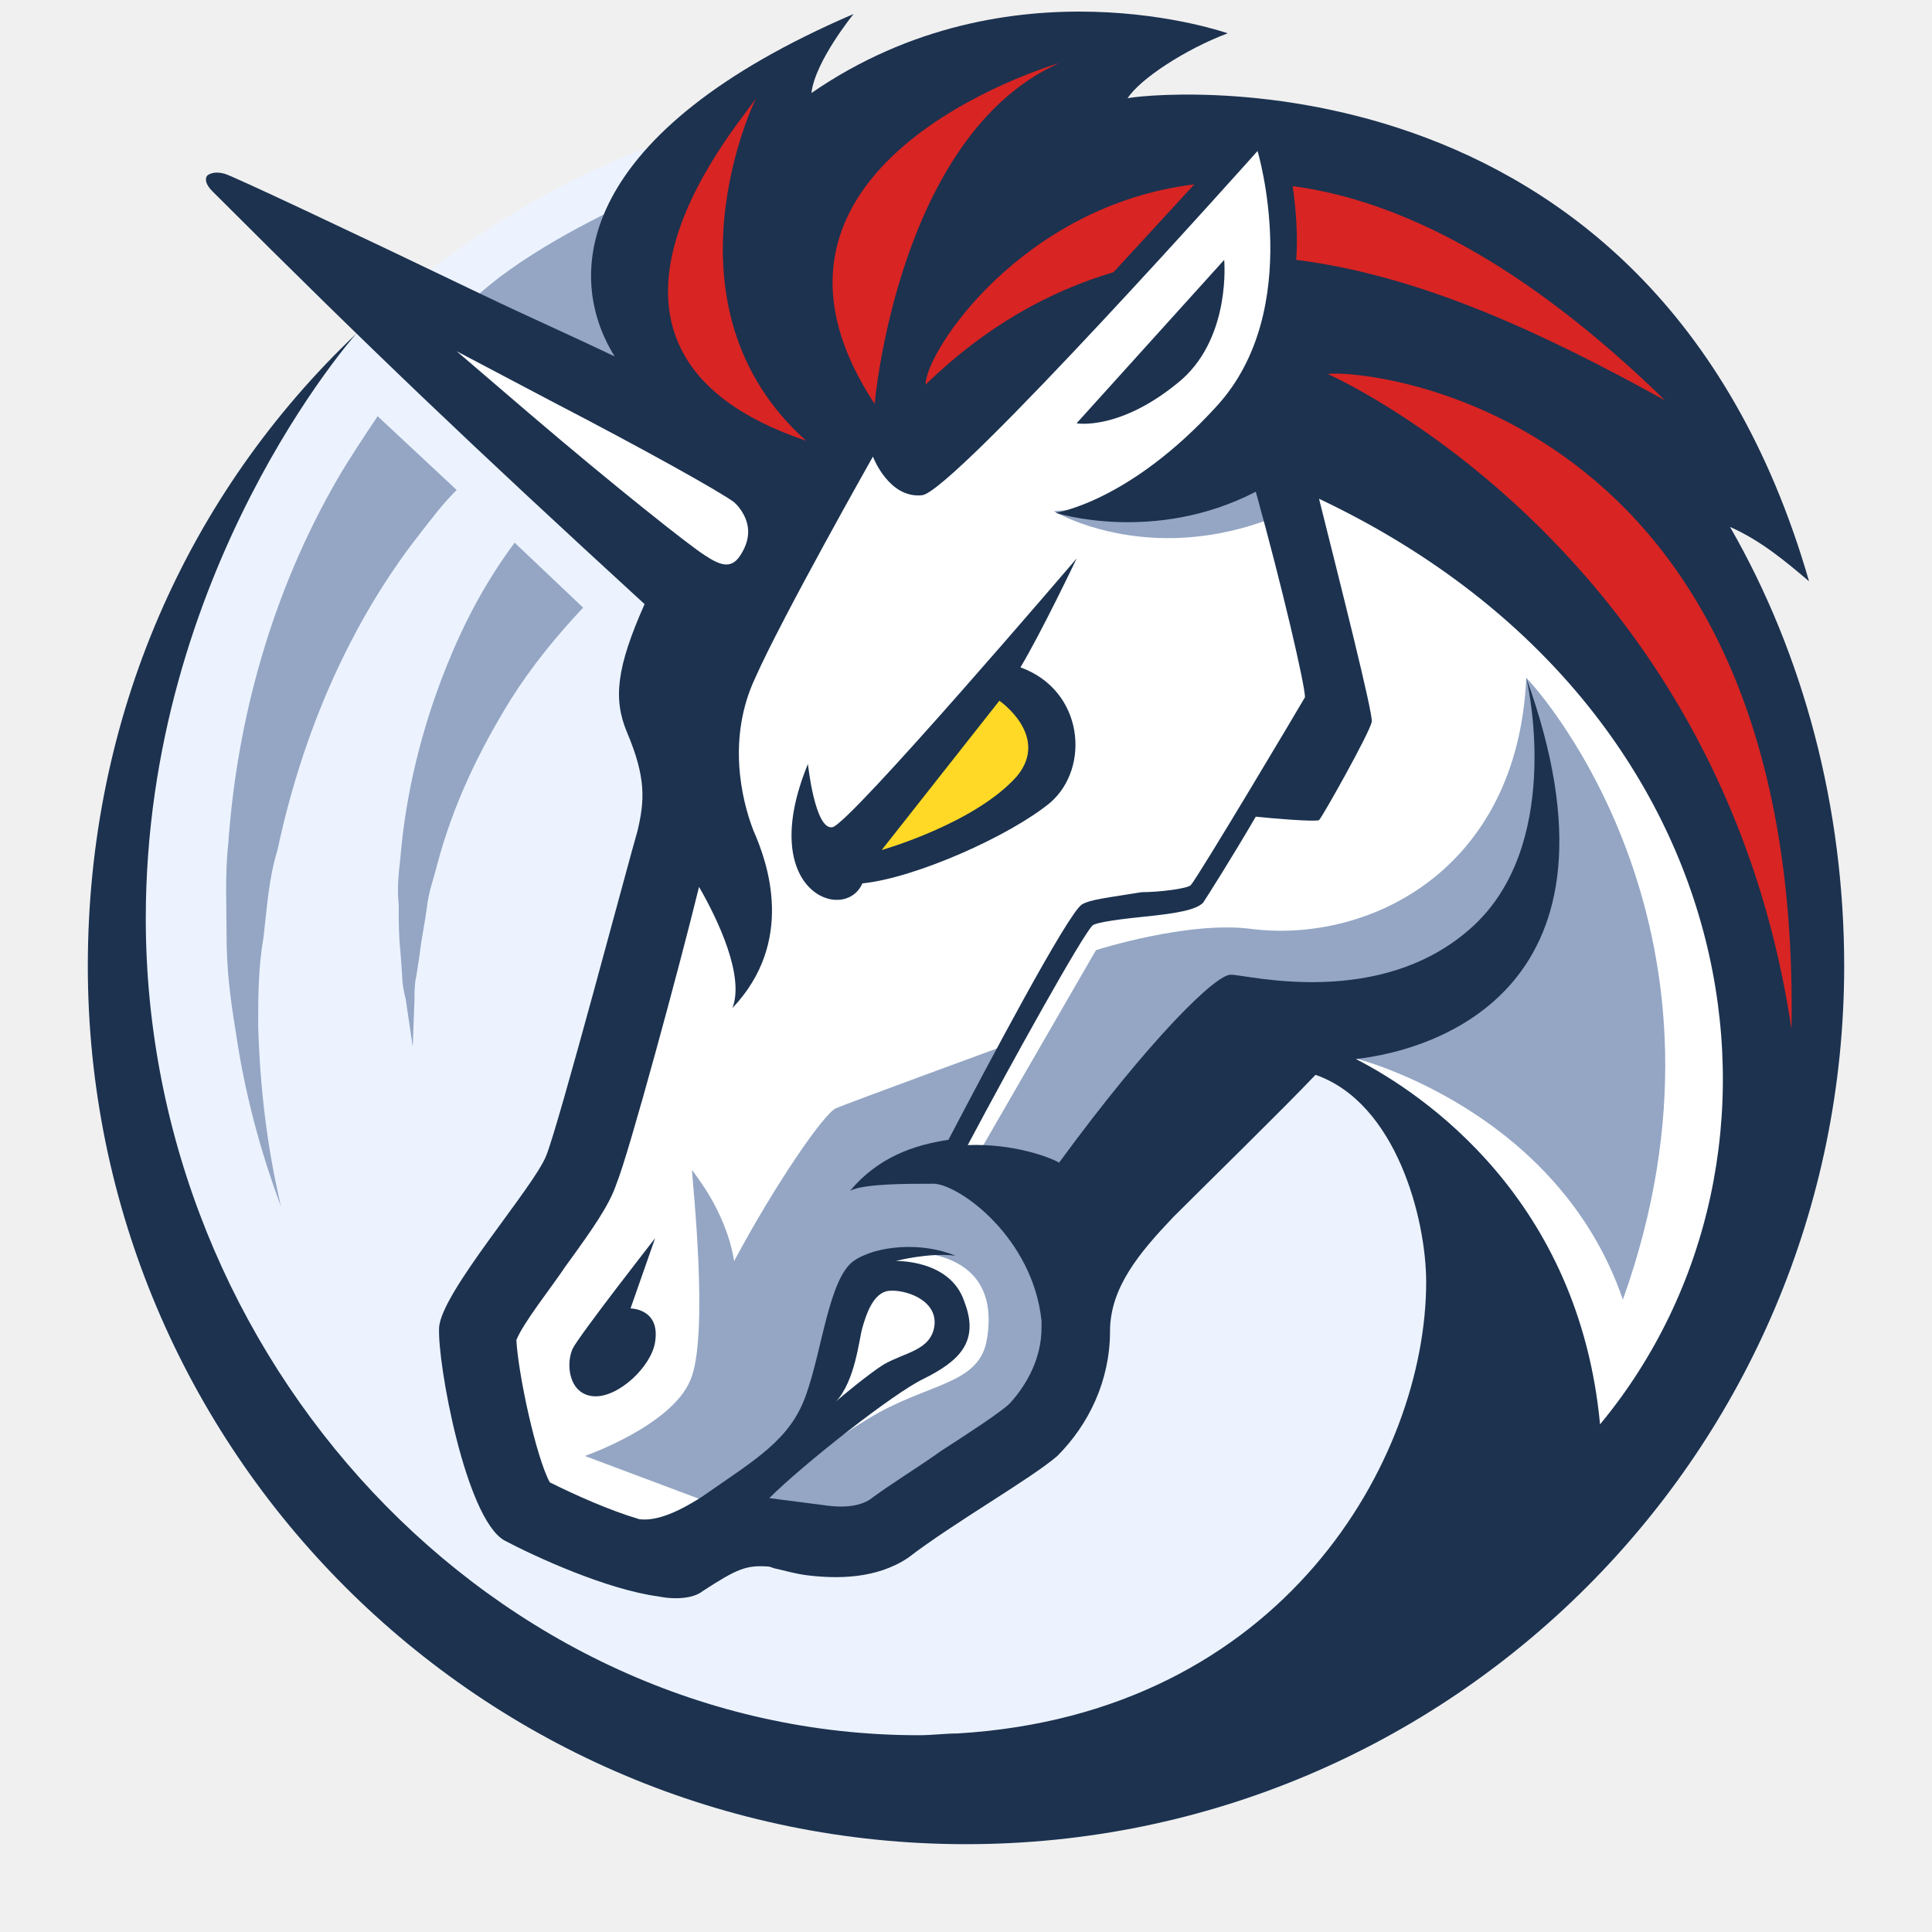
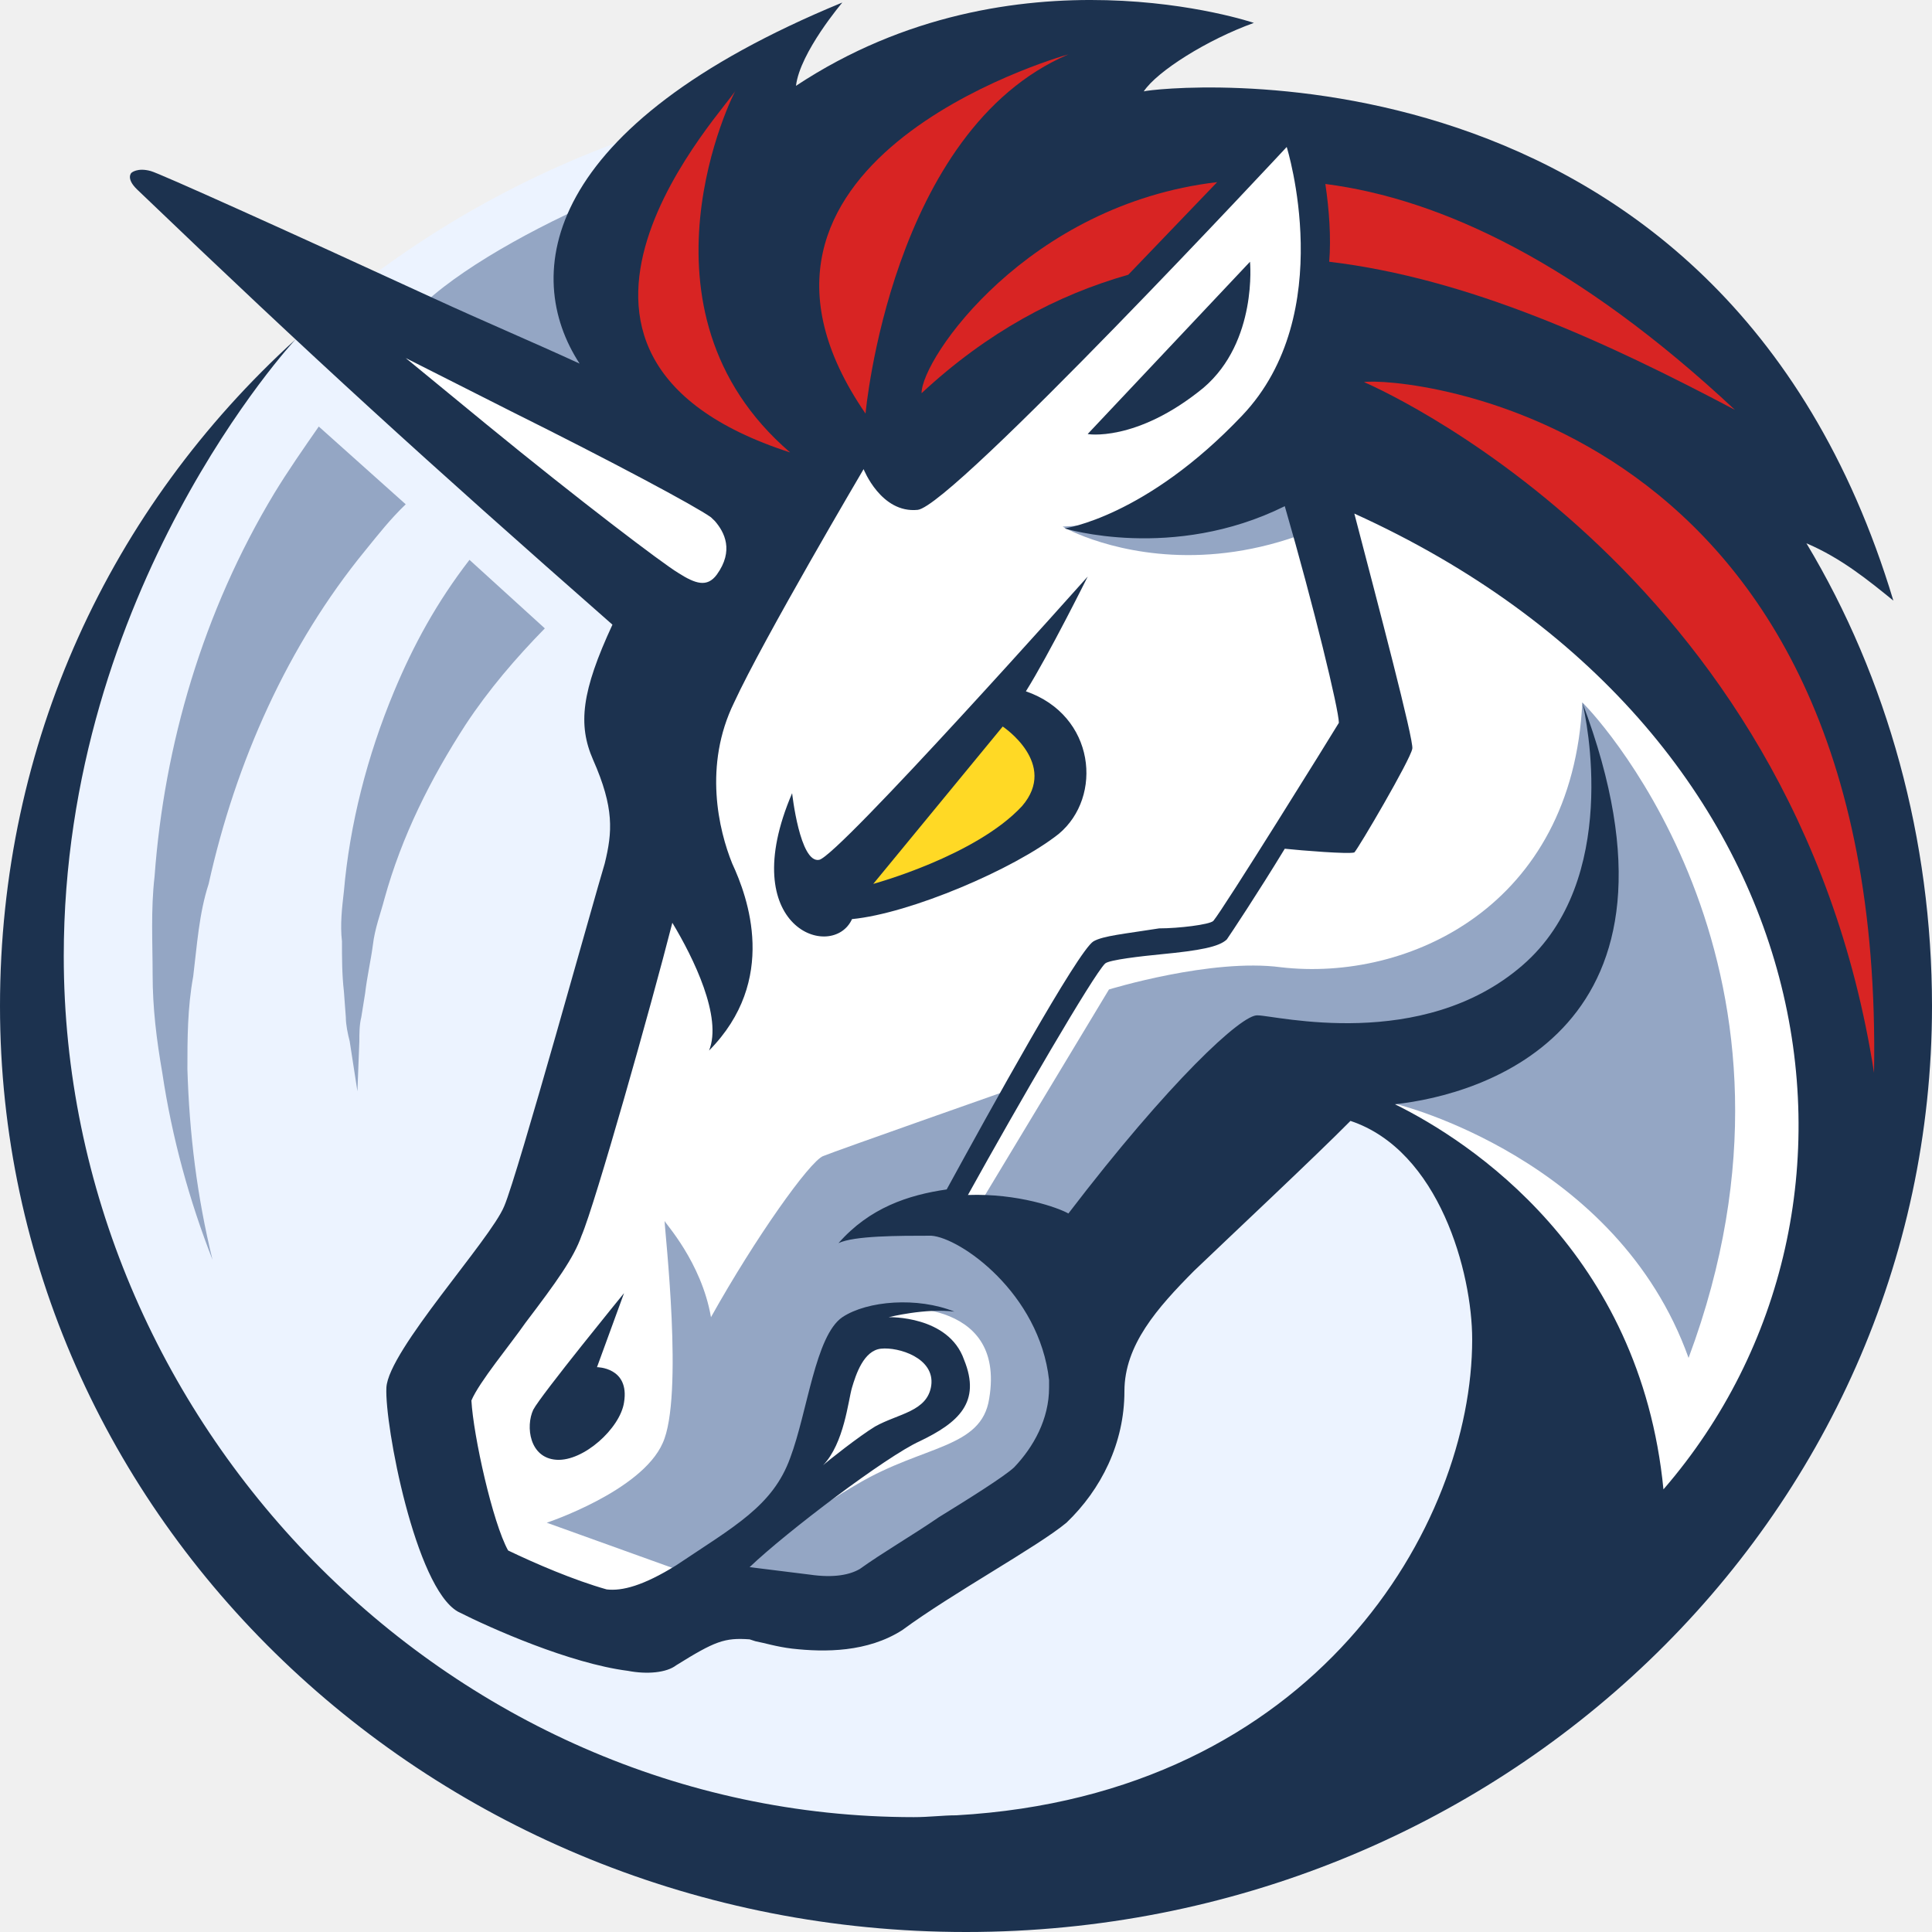
- <svg xmlns="http://www.w3.org/2000/svg" width="512" height="512" viewBox="0 0 512 512" fill="none">
-   <mask id="mask0" mask-type="alpha" maskUnits="userSpaceOnUse" x="0" y="0" width="512" height="512">
-     <rect width="512" height="512" fill="#C4C4C4" />
-   </mask>
-   <g mask="url(#mask0)">
-     <path d="M256 488.711C384.532 488.711 488.727 384.515 488.727 255.984C488.727 127.452 384.532 23.256 256 23.256C127.468 23.256 23.273 127.452 23.273 255.984C23.273 384.515 127.468 488.711 256 488.711Z" fill="#ECF3FF" />
-     <path d="M193.164 114.036L111.709 81.454V93.091L181.527 155.927L176.873 221.091L155.927 309.527L128 349.091L134.982 404.945L169.891 409.6L197.818 404.945L225.745 409.6L274.618 379.345L283.927 330.473L342.109 274.618L367.709 293.236L393.309 330.473V404.945L428.218 395.636L463.127 318.836L472.436 221.091L346.764 37.236L325.818 32.582L193.164 114.036Z" fill="white" />
-     <path d="M69.818 248.536C70.749 240.624 71.215 232.711 73.542 225.264C80.058 194.544 92.625 165.22 111.244 141.482C114.502 137.293 117.295 133.569 121.018 129.845L100.073 110.296C96.349 115.882 92.625 121.467 89.367 127.053C72.145 156.842 62.836 190.354 60.509 223.402C59.578 231.78 60.044 240.158 60.044 248.071C60.044 256.449 60.974 264.362 62.371 272.74C64.698 289.031 68.887 304.856 74.473 319.751C70.749 303.925 68.887 288.1 68.422 271.809C68.422 264.362 68.422 256.449 69.818 248.536Z" fill="#94A6C4" />
-     <path d="M165.236 97.745C153.6 92.16 137.309 84.713 125.673 79.127C136.378 68.887 155.927 58.182 172.218 51.2C160.582 60.509 160.582 80.058 165.236 97.745Z" fill="#94A6C4" />
-     <path d="M118.225 176.856C111.709 193.147 107.52 210.369 106.124 227.125C105.658 231.314 105.193 235.504 105.658 239.693C105.658 243.882 105.658 248.071 106.124 252.26L106.589 258.776C106.589 260.638 107.055 262.965 107.52 264.827L109.382 277.394L109.847 264.827C109.847 262.965 109.847 260.638 110.313 258.776L111.244 252.725C111.709 248.536 112.64 244.347 113.105 240.624C113.571 236.434 114.967 232.711 115.898 228.987C120.087 213.162 127.069 198.733 135.447 185.234C141.033 176.391 147.549 168.478 154.531 161.031L136.378 143.809C128.465 154.514 122.88 165.22 118.225 176.856Z" fill="#94A6C4" />
-     <path d="M387.724 97.264C363.055 88.42 353.28 91.213 353.28 91.213C353.28 91.213 337.92 132.638 279.273 135.431C279.738 135.896 332.335 166.616 387.724 97.264Z" fill="#94A6C4" />
-     <path d="M404.48 179.649C402.153 230.849 362.589 249.933 331.869 246.209C315.113 243.882 290.444 251.795 290.444 251.795L259.258 305.787L249.018 309.511L266.705 276.929C266.705 276.929 224.814 292.289 221.556 293.686C218.298 295.082 205.265 314.166 194.56 334.18C192.233 320.216 183.389 310.442 183.389 309.976C183.389 312.304 188.044 354.195 182.924 365.831C177.804 377.933 154.996 385.846 154.996 385.846L188.509 398.413L190.836 399.344L215.971 375.606L225.28 340.231L236.916 331.853C236.916 331.853 265.774 328.595 261.585 354.66C259.724 367.227 245.76 366.296 229.934 376.071C220.625 381.656 208.524 390.5 202.473 396.551L219.229 408.653C219.229 408.653 239.244 405.395 267.636 383.053C296.494 359.78 282.065 334.646 282.065 334.646L329.076 278.326L359.796 280.653C359.796 280.653 412.858 294.151 430.08 344.42C464.524 248.071 409.135 184.304 404.48 179.649Z" fill="#94A6C4" />
-     <path d="M458.473 139.636C466.851 143.36 473.367 148.929 479.418 154.049C437.527 8.827 301.615 25.118 298.822 26.049C302.08 20.929 314.182 13.016 325.353 8.827C325.353 8.827 267.636 -11.653 215.04 24.653C215.971 16.275 226.211 3.707 226.211 3.707C153.6 34.909 148.945 72.145 162.909 94.471C151.273 88.885 139.636 83.766 128 78.18C92.16 60.958 61.44 46.529 59.578 46.064C56.32 45.133 54.924 46.529 54.924 46.529C54.924 46.529 53.527 47.925 56.32 50.718C98.676 93.075 125.673 118.691 170.822 160.1C163.375 176.856 162.444 185.235 166.167 194.078C171.287 206.18 170.822 212.231 168.96 220.144C166.633 228.056 148.015 298.34 144.756 306.253C141.498 314.631 116.829 342.558 116.364 351.867C115.898 361.176 123.345 402.136 133.585 408.187C141.498 412.376 160.582 421.22 174.545 423.082C179.2 424.013 183.855 423.547 186.182 421.686C195.491 415.635 197.818 414.704 203.869 415.169L205.265 415.635C207.593 416.1 210.385 417.031 214.109 417.496C222.022 418.427 232.262 418.427 240.64 412.842C252.742 403.533 273.222 391.896 280.204 385.845C288.582 377.467 294.167 365.831 294.167 352.798C294.167 341.162 302.08 331.853 310.924 322.544C319.302 314.165 340.247 293.685 348.625 284.842C370.036 292.289 377.949 323.009 377.949 339.766C377.949 386.311 340.247 454.267 253.673 459.387C250.415 459.387 247.156 459.853 243.433 459.853C130.793 459.853 38.633 360.245 38.633 243.416C38.633 151.256 94.007 88.849 94.472 88.383C49.788 130.74 23.273 189.889 23.273 255.984C23.273 384.449 127.535 488.727 256 488.727C384.465 488.727 488.727 384.449 488.727 255.984C488.727 214.093 478.022 173.615 458.473 139.636ZM140.567 109.831C134.051 104.245 127.535 98.66 121.018 93.075C129.862 97.729 138.705 102.384 146.618 106.573C170.822 119.14 190.836 130.311 194.56 133.104C194.56 133.104 195.025 133.569 195.491 134.035C197.818 136.827 200.145 141.482 195.956 147.533C193.629 150.791 190.836 149.86 186.647 147.067C182.924 144.74 162.909 128.915 140.567 109.831ZM276.015 351.867C276.015 359.78 272.291 366.762 267.636 371.882C265.309 374.209 256 380.26 249.484 384.449C242.967 389.104 235.985 393.293 230.4 397.482C228.073 398.878 224.349 399.809 218.298 398.878L203.869 397.016C212.713 388.173 236.916 369.089 244.829 365.366C254.138 360.711 259.724 355.591 255.535 344.885C251.811 333.715 237.382 334.18 237.382 334.18C237.382 334.18 246.225 331.853 253.207 332.784C244.364 329.06 232.262 329.991 226.211 334.18C219.695 338.835 217.833 357.918 213.644 369.555C209.455 381.656 200.145 386.776 186.182 396.551C178.269 401.671 173.149 403.067 169.425 402.602C161.513 400.275 152.204 396.085 145.687 392.827C141.964 385.845 137.309 363.969 136.844 355.125C138.705 350.471 146.153 341.162 149.876 335.576C157.324 325.336 161.513 319.285 163.375 313.7C166.633 305.787 180.131 255.984 185.251 235.038C190.371 243.882 197.353 258.776 194.095 267.155C210.851 249.467 203.404 228.522 199.68 220.144C196.422 211.765 192.698 195.475 200.145 179.649C207.127 163.824 231.331 121.002 231.331 121.002C231.331 121.002 235.52 132.173 244.364 131.242C252.742 130.311 333.265 40.013 333.265 40.013C333.265 40.013 345.833 81.904 322.56 107.504C299.287 133.104 279.738 135.896 279.738 135.896C279.738 135.896 305.804 144.275 332.8 130.311C339.782 155.445 345.833 181.511 345.833 184.769C343.971 188.027 317.905 231.78 315.578 234.573C314.647 235.504 307.2 236.435 302.545 236.435C294.167 237.831 289.047 238.296 286.72 239.693C282.996 242.02 261.585 282.515 251.345 302.064C242.036 303.46 232.727 306.718 225.28 315.562C229.004 313.7 239.709 313.7 247.622 313.7C254.604 314.165 273.687 328.129 276.015 350.005C276.015 351.402 276.015 351.402 276.015 351.867ZM221.556 371.416C226.676 365.831 227.607 355.125 228.538 351.867C229.469 348.609 231.331 342.558 235.52 342.093C239.709 341.627 248.553 344.42 247.622 351.402C246.691 357.918 239.709 358.384 234.124 361.642C230.4 363.969 222.487 370.485 221.556 371.416ZM424.029 377.467C418.444 317.889 377.484 289.962 359.331 280.653C380.276 278.325 434.269 262.035 404.48 179.649C405.411 183.373 413.789 224.333 390.051 245.744C365.847 267.62 330.473 258.311 326.284 258.311C322.56 257.845 304.873 275.067 280.669 308.115C278.342 306.718 268.567 302.995 256.465 303.46C268.567 280.653 286.72 248.071 289.513 245.278C290.444 244.347 298.356 243.416 303.011 242.951C312.32 242.02 316.975 241.089 318.836 239.227C319.767 237.831 326.284 227.591 332.8 216.42C336.989 216.885 348.16 217.816 349.556 217.351C350.487 216.42 363.055 194.078 363.52 191.285C363.985 189.424 355.142 154.515 349.556 132.173C464.524 186.631 482.676 306.718 424.029 377.467Z" fill="#1C324F" />
-     <path d="M313.251 100.522C326.284 88.885 324.422 68.871 324.422 68.871L285.324 112.158C284.858 112.158 296.96 114.485 313.251 100.522Z" fill="#1C324F" />
-     <path d="M167.098 346.747L173.615 328.129C173.615 328.129 153.6 353.729 151.738 357.453C149.876 361.642 150.807 369.555 157.324 370.02C163.84 370.486 172.684 362.107 173.615 355.591C175.011 346.747 167.098 346.747 167.098 346.747Z" fill="#1C324F" />
-     <path d="M228.538 234.107C242.502 232.711 267.636 221.54 278.342 212.696C289.047 203.387 287.185 182.907 270.429 176.856C276.015 167.547 285.324 147.998 285.324 147.998C285.324 147.998 225.28 218.282 220.625 219.213C215.971 220.144 214.109 202.456 214.109 202.456C200.145 236.435 223.884 244.813 228.538 234.107Z" fill="#1C324F" />
-     <path d="M233.658 225.264L264.844 185.7C264.844 185.7 278.342 195.009 269.498 205.714C258.327 218.282 233.658 225.264 233.658 225.264Z" fill="#FFD925" />
-     <path d="M316.509 48.856L295.098 72.129C277.876 77.249 261.12 86.558 245.294 101.918C245.294 93.075 270.894 54.442 316.509 48.856Z" fill="#D82423" />
-     <path d="M343.505 68.871C343.971 62.82 343.505 55.838 342.574 49.322C370.502 53.045 403.549 69.336 441.251 106.107C410.065 88.885 377.018 73.06 343.505 68.871Z" fill="#D82423" />
-     <path d="M351.884 99.125C351.884 99.125 455.68 144.74 474.764 272.74C477.556 106.107 359.331 97.729 351.884 99.125Z" fill="#D82423" />
-     <path d="M200.611 25.584C199.214 29.307 140.567 92.144 213.644 116.813C173.614 80.973 200.145 26.049 200.611 25.584Z" fill="#D82423" />
-     <path d="M231.796 107.038C231.796 107.038 237.847 35.824 280.669 16.74C277.411 17.671 190.371 44.202 231.796 107.038Z" fill="#D82423" />
+ <svg xmlns="http://www.w3.org/2000/svg" width="40" height="40" viewBox="0 0 40 40" fill="none">
+   <g clip-path="url(#clip0_61_281)">
+     <path d="M20 39.999C31.046 39.999 40 31.417 40 20.831C40 10.244 31.046 1.662 20 1.662C8.954 1.662 -1.52588e-05 10.244 -1.52588e-05 20.831C-1.52588e-05 31.417 8.954 39.999 20 39.999Z" fill="#ECF3FF" />
+     <path d="M14.6 9.139L7.6 6.456V7.414L13.6 12.59L13.2 17.957L11.4 25.241L9 28.499L9.6 33.099L12.6 33.483L15 33.099L17.4 33.483L21.6 30.991L22.4 26.966L27.4 22.365L29.6 23.899L31.8 26.966V33.099L34.8 32.333L37.8 26.007L38.6 17.957L27.8 2.814L26 2.431L14.6 9.139Z" fill="white" />
+     <path d="M4 20.217C4.08 19.566 4.12 18.914 4.32 18.3C4.88 15.77 5.96 13.355 7.56 11.4C7.84 11.055 8.08 10.748 8.4 10.441L6.6 8.831C6.28 9.291 5.96 9.751 5.68 10.211C4.2 12.665 3.4 15.425 3.2 18.147C3.12 18.837 3.16 19.527 3.16 20.179C3.16 20.869 3.24 21.521 3.36 22.211C3.56 23.552 3.92 24.856 4.4 26.083C4.08 24.779 3.92 23.476 3.88 22.134C3.88 21.521 3.88 20.869 4 20.217Z" fill="#94A6C4" />
+     <path d="M12.2 7.798C11.2 7.338 9.8 6.724 8.8 6.264C9.72 5.421 11.4 4.539 12.8 3.964C11.8 4.731 11.8 6.341 12.2 7.798Z" fill="#94A6C4" />
+     <path d="M8.16 14.313C7.6 15.655 7.24 17.074 7.12 18.454C7.08 18.799 7.04 19.144 7.08 19.489C7.08 19.834 7.08 20.179 7.12 20.524L7.16 21.061C7.16 21.214 7.2 21.406 7.24 21.559L7.4 22.594L7.44 21.559C7.44 21.406 7.44 21.214 7.48 21.061L7.56 20.562C7.6 20.217 7.68 19.872 7.72 19.566C7.76 19.22 7.88 18.914 7.96 18.607C8.32 17.304 8.92 16.115 9.64 15.003C10.12 14.275 10.68 13.623 11.28 13.01L9.72 11.591C9.04 12.473 8.56 13.355 8.16 14.313Z" fill="#94A6C4" />
+     <path d="M31.32 7.758C29.2 7.03 28.36 7.26 28.36 7.26C28.36 7.26 27.04 10.671 22 10.902C22.04 10.94 26.56 13.47 31.32 7.758Z" fill="#94A6C4" />
+     <path d="M32.76 14.543C32.56 18.76 29.16 20.332 26.52 20.026C25.08 19.834 22.96 20.486 22.96 20.486L20.28 24.933L19.4 25.239L20.92 22.556C20.92 22.556 17.32 23.821 17.04 23.936C16.76 24.051 15.64 25.623 14.72 27.271C14.52 26.121 13.76 25.316 13.76 25.277C13.76 25.469 14.16 28.919 13.72 29.878C13.28 30.875 11.32 31.526 11.32 31.526L14.2 32.562L14.4 32.638L16.56 30.683L17.36 27.769L18.36 27.079C18.36 27.079 20.84 26.811 20.48 28.958C20.32 29.993 19.12 29.916 17.76 30.721C16.96 31.181 15.92 31.91 15.4 32.408L16.84 33.405C16.84 33.405 18.56 33.136 21 31.296C23.48 29.38 22.24 27.309 22.24 27.309L26.28 22.671L28.92 22.862C28.92 22.862 33.48 23.974 34.96 28.114C37.92 20.179 33.16 14.927 32.76 14.543Z" fill="#94A6C4" />
+     <path d="M37.4 11.248C38.12 11.555 38.68 12.013 39.2 12.435C35.6 0.474 23.92 1.816 23.68 1.892C23.96 1.471 25 0.819 25.96 0.474C25.96 0.474 21 -1.213 16.48 1.777C16.56 1.087 17.44 0.052 17.44 0.052C11.2 2.622 10.8 5.689 12 7.528C11 7.068 10 6.646 9 6.186C5.92 4.768 3.28 3.579 3.12 3.541C2.84 3.464 2.72 3.579 2.72 3.579C2.72 3.579 2.6 3.694 2.84 3.924C6.48 7.413 8.8 9.523 12.68 12.933C12.04 14.313 11.96 15.004 12.28 15.732C12.72 16.729 12.68 17.227 12.52 17.879C12.32 18.53 10.72 24.319 10.44 24.971C10.16 25.661 8.04 27.961 8 28.728C7.96 29.494 8.6 32.868 9.48 33.367C10.16 33.712 11.8 34.44 13 34.593C13.4 34.67 13.8 34.632 14 34.478C14.8 33.98 15 33.903 15.52 33.941L15.64 33.98C15.84 34.018 16.08 34.095 16.4 34.133C17.08 34.21 17.96 34.21 18.68 33.75C19.72 32.983 21.48 32.025 22.08 31.526C22.8 30.836 23.28 29.878 23.28 28.805C23.28 27.846 23.96 27.079 24.72 26.313C25.44 25.623 27.24 23.936 27.96 23.207C29.8 23.821 30.48 26.351 30.48 27.731C30.48 31.565 27.24 37.162 19.8 37.584C19.52 37.584 19.24 37.622 18.92 37.622C9.24 37.622 1.32 29.418 1.32 19.796C1.32 12.205 6.079 7.065 6.119 7.027C2.279 10.515 -1.52588e-05 15.387 -1.52588e-05 20.831C-1.52588e-05 31.411 8.96 40 20 40C31.04 40 40 31.411 40 20.831C40 17.38 39.08 14.046 37.4 11.248ZM10.08 8.793C9.52 8.333 8.96 7.873 8.4 7.413C9.16 7.796 9.92 8.18 10.6 8.525C12.68 9.56 14.4 10.48 14.72 10.71C14.72 10.71 14.76 10.748 14.8 10.787C15 11.017 15.2 11.4 14.84 11.898C14.64 12.167 14.4 12.09 14.04 11.86C13.72 11.668 12 10.365 10.08 8.793ZM21.72 28.728C21.72 29.38 21.4 29.955 21 30.376C20.8 30.568 20 31.066 19.44 31.411C18.88 31.795 18.28 32.14 17.8 32.485C17.6 32.6 17.28 32.676 16.76 32.6L15.52 32.446C16.28 31.718 18.36 30.146 19.04 29.84C19.84 29.456 20.32 29.035 19.96 28.153C19.64 27.233 18.4 27.271 18.4 27.271C18.4 27.271 19.16 27.079 19.76 27.156C19 26.849 17.96 26.926 17.44 27.271C16.88 27.654 16.72 29.226 16.36 30.185C16 31.181 15.2 31.603 14 32.408C13.32 32.83 12.88 32.945 12.56 32.907C11.88 32.715 11.08 32.37 10.52 32.101C10.2 31.526 9.8 29.725 9.76 28.996C9.92 28.613 10.56 27.846 10.88 27.386C11.52 26.543 11.88 26.044 12.04 25.584C12.32 24.933 13.48 20.831 13.92 19.105C14.36 19.834 14.96 21.061 14.68 21.751C16.12 20.294 15.48 18.569 15.16 17.879C14.88 17.189 14.56 15.847 15.2 14.543C15.8 13.24 17.88 9.713 17.88 9.713C17.88 9.713 18.24 10.633 19 10.556C19.72 10.48 26.64 3.043 26.64 3.043C26.64 3.043 27.72 6.493 25.72 8.601C23.72 10.71 22.04 10.94 22.04 10.94C22.04 10.94 24.28 11.63 26.6 10.48C27.2 12.55 27.72 14.697 27.72 14.965C27.56 15.233 25.32 18.837 25.12 19.067C25.04 19.144 24.4 19.221 24 19.221C23.28 19.335 22.84 19.374 22.64 19.489C22.32 19.68 20.48 23.016 19.6 24.626C18.8 24.741 18 25.009 17.36 25.738C17.68 25.584 18.6 25.584 19.28 25.584C19.88 25.623 21.52 26.773 21.72 28.574C21.72 28.689 21.72 28.689 21.72 28.728ZM17.04 30.338C17.48 29.878 17.56 28.996 17.64 28.728C17.72 28.459 17.88 27.961 18.24 27.923C18.6 27.884 19.36 28.114 19.28 28.689C19.2 29.226 18.6 29.265 18.12 29.533C17.8 29.725 17.12 30.261 17.04 30.338ZM34.44 30.836C33.96 25.929 30.44 23.629 28.88 22.862C30.68 22.671 35.32 21.329 32.76 14.543C32.84 14.85 33.56 18.224 31.52 19.987C29.44 21.789 26.4 21.022 26.04 21.022C25.72 20.984 24.2 22.402 22.12 25.124C21.92 25.009 21.08 24.703 20.04 24.741C21.08 22.862 22.64 20.179 22.88 19.949C22.96 19.872 23.64 19.796 24.04 19.757C24.84 19.68 25.24 19.604 25.4 19.45C25.48 19.335 26.04 18.492 26.6 17.572C26.96 17.61 27.92 17.687 28.04 17.649C28.12 17.572 29.2 15.732 29.24 15.502C29.28 15.348 28.52 12.473 28.04 10.633C37.92 15.118 39.48 25.009 34.44 30.836Z" fill="#1C324F" />
+     <path d="M24.92 8.026C26.04 7.068 25.88 5.419 25.88 5.419L22.52 8.985C22.48 8.985 23.52 9.176 24.92 8.026Z" fill="#1C324F" />
+     <path d="M12.36 28.306L12.92 26.773C12.92 26.773 11.2 28.881 11.04 29.188C10.88 29.533 10.96 30.185 11.52 30.223C12.08 30.261 12.84 29.571 12.92 29.035C13.04 28.306 12.36 28.306 12.36 28.306Z" fill="#1C324F" />
+     <path d="M17.64 19.029C18.84 18.914 21 17.994 21.92 17.265C22.84 16.498 22.68 14.812 21.24 14.313C21.72 13.547 22.52 11.937 22.52 11.937C22.52 11.937 17.36 17.725 16.96 17.802C16.56 17.879 16.4 16.422 16.4 16.422C15.2 19.221 17.24 19.91 17.64 19.029Z" fill="#1C324F" />
+     <path d="M18.08 18.3L20.76 15.042C20.76 15.042 21.92 15.809 21.16 16.69C20.2 17.725 18.08 18.3 18.08 18.3Z" fill="#FFD925" />
+     <path d="M25.2 3.771L23.36 5.688C21.88 6.109 20.44 6.876 19.08 8.141C19.08 7.413 21.28 4.231 25.2 3.771Z" fill="#D82423" />
+     <path d="M27.52 5.419C27.56 4.921 27.52 4.346 27.44 3.809C29.84 4.116 32.68 5.458 35.92 8.486C33.24 7.068 30.4 5.764 27.52 5.419Z" fill="#D82423" />
+     <path d="M28.24 7.911C28.24 7.911 37.16 11.668 38.8 22.211C39.04 8.486 28.88 7.796 28.24 7.911Z" fill="#D82423" />
+     <path d="M15.24 1.854C15.12 2.161 10.08 7.336 16.36 9.368C12.92 6.416 15.2 1.892 15.24 1.854Z" fill="#D82423" />
+     <path d="M17.92 8.563C17.92 8.563 18.44 2.698 22.12 1.126C21.84 1.202 14.36 3.388 17.92 8.563Z" fill="#D82423" />
  </g>
+   <defs>
+     <clipPath id="clip0_61_281">
+       <rect width="40" height="40" fill="white" />
+     </clipPath>
+   </defs>
</svg>
